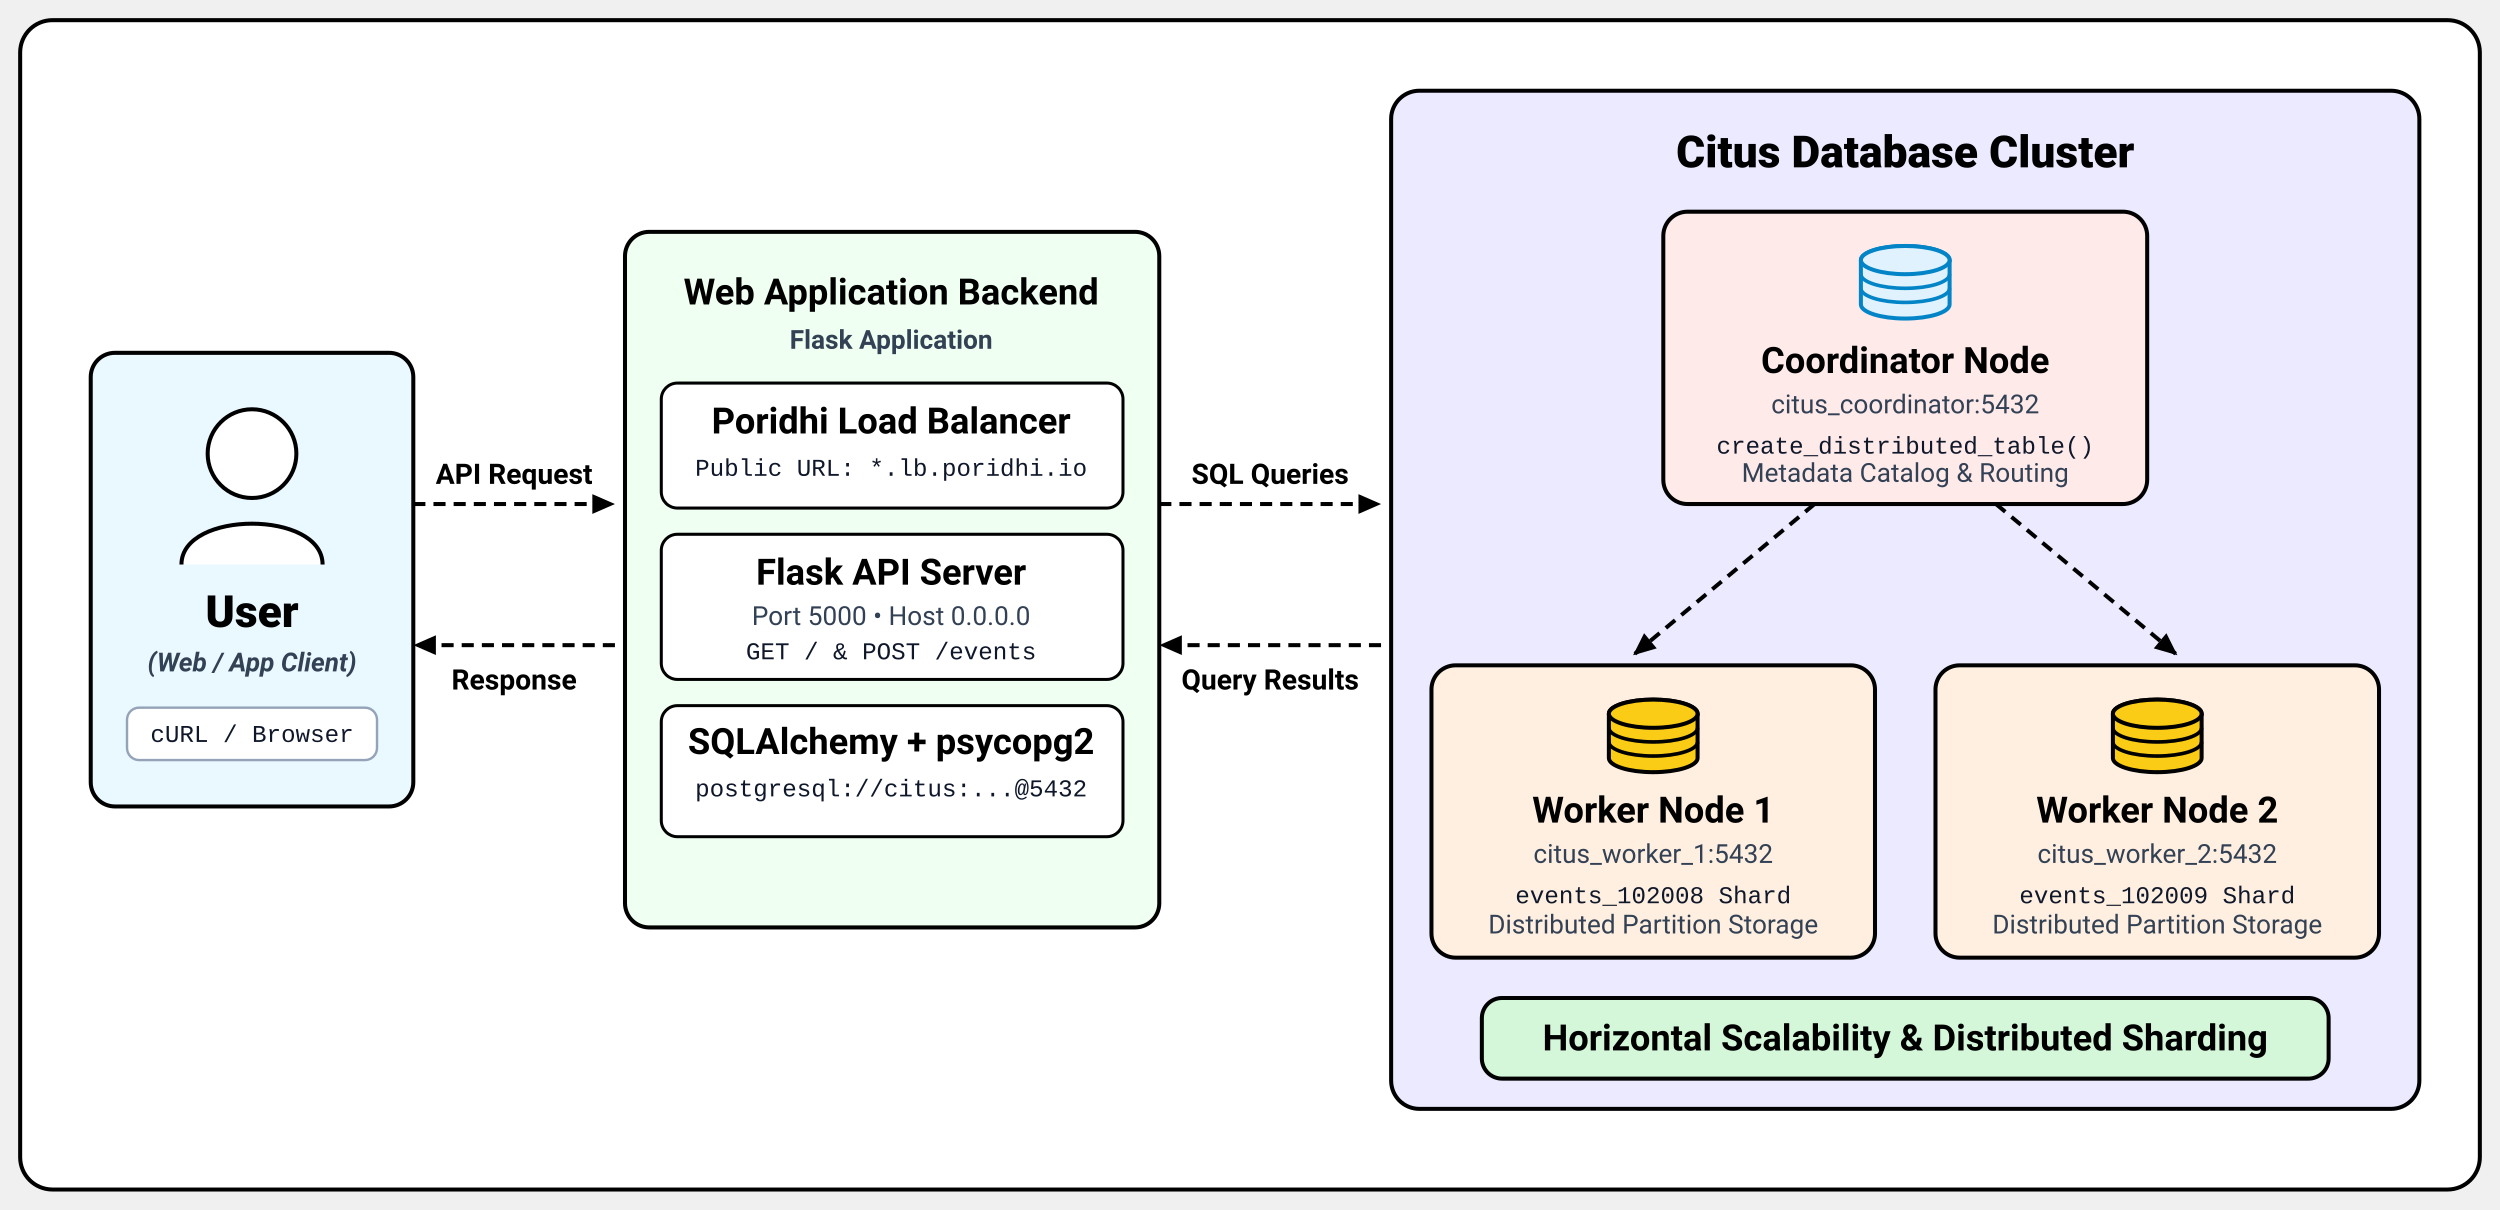
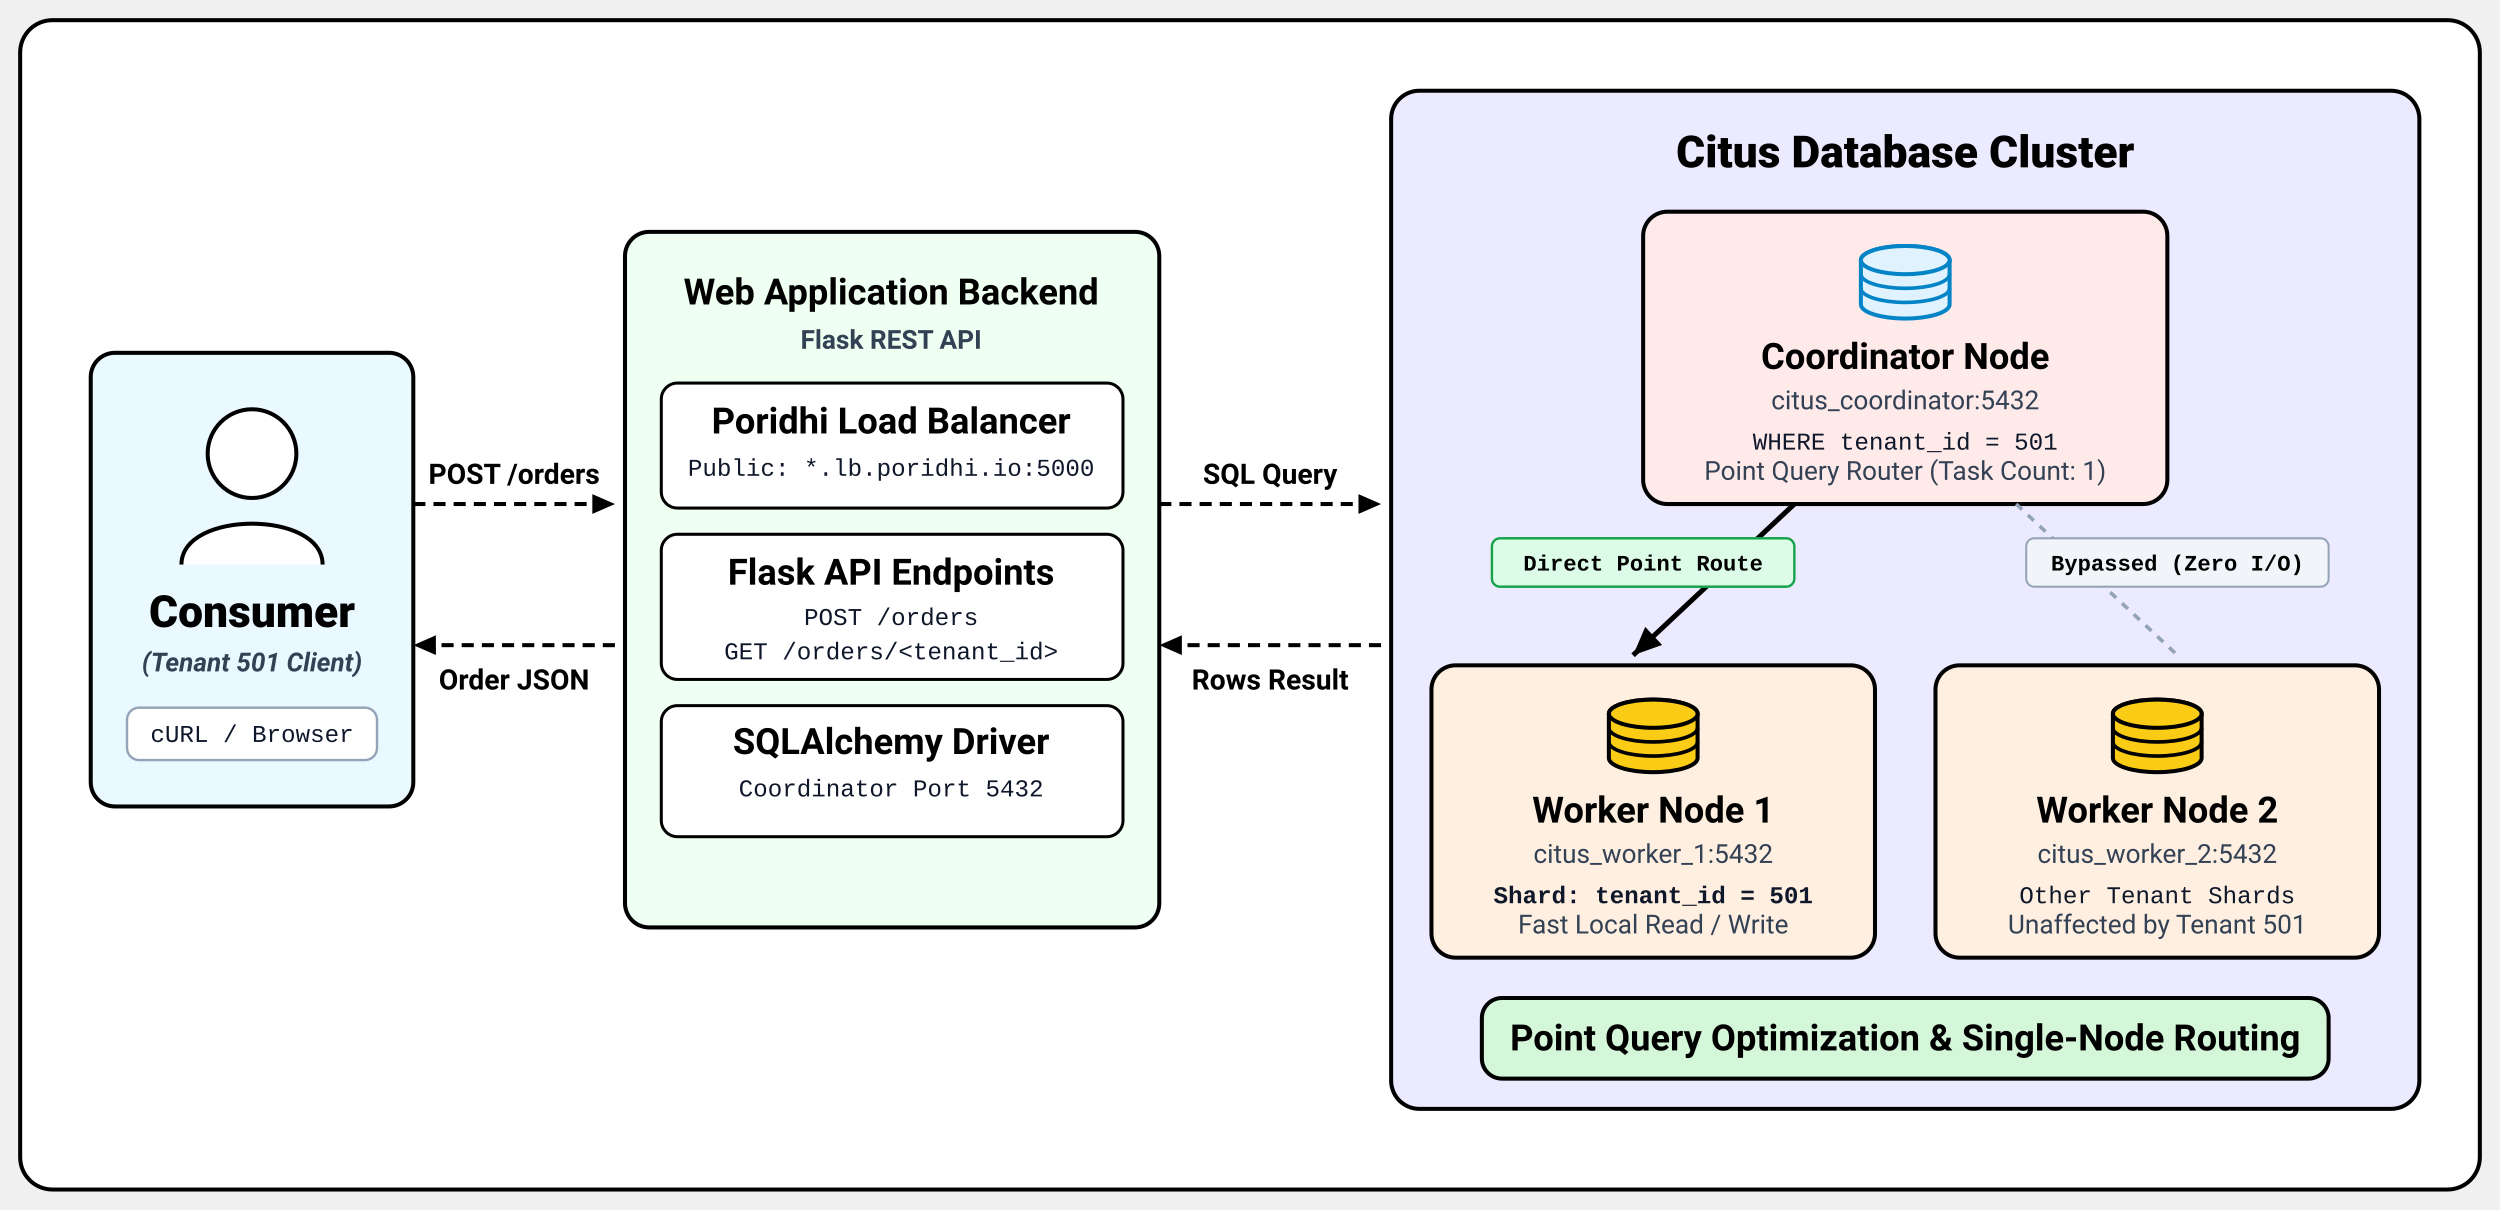
<svg xmlns="http://www.w3.org/2000/svg" viewBox="0 0 1240 600" width="100%" height="auto">
  <defs>
    <style>
      .txt-title { font-family: -apple-system, BlinkMacSystemFont, "Segoe UI", Roboto, Helvetica, Arial, sans-serif; font-size: 22px; font-weight: 800; fill: #000000; }
      .txt-node-title { font-family: -apple-system, BlinkMacSystemFont, "Segoe UI", Roboto, Helvetica, Arial, sans-serif; font-size: 18px; font-weight: 700; fill: #000000; }
      .txt-node-sub { font-family: -apple-system, BlinkMacSystemFont, "Segoe UI", Roboto, Helvetica, Arial, sans-serif; font-size: 13px; fill: #334155; }
      .txt-node-code { font-family: "SFMono-Regular", Consolas, "Liberation Mono", Menlo, monospace; font-size: 12px; fill: #0f172a; }
      .txt-arrow-label { font-family: -apple-system, BlinkMacSystemFont, "Segoe UI", Roboto, Helvetica, Arial, sans-serif; font-size: 14px; font-weight: 700; fill: #000000; }
+       .txt-badge { font-family: "SFMono-Regular", Consolas, "Liberation Mono", Menlo, monospace; font-size: 11px; font-weight: 700; fill: #000000; }
    </style>
    <marker id="arrow" viewBox="0 0 10 10" refX="8" refY="5" markerWidth="7" markerHeight="7" orient="auto-start-reverse">
      <path d="M 0 1.5 L 8 5 L 0 8.5 z" fill="#000000" />
    </marker>
  </defs>
  <rect x="10" y="10" width="1220" height="580" rx="16" fill="#ffffff" stroke="#000000" stroke-width="2" />
  <g transform="translate(45, 175)">
    <rect width="160" height="225" rx="12" fill="#eaf8ff" stroke="#000000" stroke-width="2" />
    <circle cx="80" cy="50" r="22" fill="#ffffff" stroke="#000000" stroke-width="2" />
    <path d="M 45 105 C 45 78, 115 78, 115 105" fill="#ffffff" stroke="#000000" stroke-width="2" />
-     <text x="80" y="136" class="txt-title" text-anchor="middle">User</text>
-     <text x="80" y="158" class="txt-node-sub" font-style="italic" font-weight="600" text-anchor="middle">(Web / App Client)</text>
+     <text x="80" y="136" class="txt-title" text-anchor="middle">Consumer</text>
+     <text x="80" y="158" class="txt-node-sub" font-style="italic" font-weight="600" text-anchor="middle">(Tenant 501 Client)</text>
    <rect x="18" y="176" width="124" height="26" rx="6" fill="#ffffff" stroke="#94a3b8" stroke-width="1.2" />
    <text x="80" y="193" class="txt-node-code" text-anchor="middle">cURL / Browser</text>
  </g>
  <path d="M 205 250 L 305 250" fill="none" stroke="#000000" stroke-width="2" stroke-dasharray="6 4" marker-end="url(#arrow)" />
-   <text x="255" y="240" class="txt-arrow-label" text-anchor="middle">API Request</text>
+   <text x="255" y="240" class="txt-arrow-label" text-anchor="middle">POST /orders</text>
  <path d="M 305 320 L 205 320" fill="none" stroke="#000000" stroke-width="2" stroke-dasharray="6 4" marker-end="url(#arrow)" />
-   <text x="255" y="342" class="txt-arrow-label" text-anchor="middle">Response</text>
+   <text x="255" y="342" class="txt-arrow-label" text-anchor="middle">Order JSON</text>
  <g transform="translate(310, 115)">
    <rect width="265" height="345" rx="12" fill="#effff1" stroke="#000000" stroke-width="2" />
    <text x="132" y="36" class="txt-node-title" text-anchor="middle">Web Application Backend</text>
-     <text x="132" y="58" class="txt-node-sub" font-weight="700" text-anchor="middle">Flask Application</text>
+     <text x="132" y="58" class="txt-node-sub" font-weight="700" text-anchor="middle">Flask REST API</text>
    <g transform="translate(18, 75)">
      <rect width="229" height="62" rx="8" fill="#ffffff" stroke="#000000" stroke-width="1.5" />
      <text x="114" y="25" class="txt-node-title" font-size="14" text-anchor="middle">Poridhi Load Balancer</text>
-       <text x="114" y="46" class="txt-node-code" text-anchor="middle">Public URL: *.lb.poridhi.io</text>
+       <text x="114" y="46" class="txt-node-code" text-anchor="middle">Public: *.lb.poridhi.io:5000</text>
    </g>
    <g transform="translate(18, 150)">
      <rect width="229" height="72" rx="8" fill="#ffffff" stroke="#000000" stroke-width="1.5" />
-       <text x="114" y="25" class="txt-node-title" font-size="15" text-anchor="middle">Flask API Server</text>
-       <text x="114" y="45" class="txt-node-sub" text-anchor="middle">Port 5000 • Host 0.0.0.0</text>
-       <text x="114" y="62" class="txt-node-code" text-anchor="middle">GET / &amp; POST /events</text>
+       <text x="114" y="25" class="txt-node-title" font-size="15" text-anchor="middle">Flask API Endpoints</text>
+       <text x="114" y="45" class="txt-node-code" text-anchor="middle">POST /orders</text>
+       <text x="114" y="62" class="txt-node-code" text-anchor="middle">GET /orders/&lt;tenant_id&gt;</text>
    </g>
    <g transform="translate(18, 235)">
      <rect width="229" height="65" rx="8" fill="#ffffff" stroke="#000000" stroke-width="1.5" />
-       <text x="114" y="24" class="txt-node-title" font-size="14" text-anchor="middle">SQLAlchemy + psycopg2</text>
-       <text x="114" y="45" class="txt-node-code" font-size="11" text-anchor="middle">postgresql://citus:...@5432</text>
+       <text x="114" y="24" class="txt-node-title" font-size="14" text-anchor="middle">SQLAlchemy Driver</text>
+       <text x="114" y="45" class="txt-node-code" font-size="11" text-anchor="middle">Coordinator Port 5432</text>
    </g>
  </g>
  <path d="M 575 250 L 685 250" fill="none" stroke="#000000" stroke-width="2" stroke-dasharray="6 4" marker-end="url(#arrow)" />
-   <text x="630" y="240" class="txt-arrow-label" text-anchor="middle">SQL Queries</text>
+   <text x="630" y="240" class="txt-arrow-label" text-anchor="middle">SQL Query</text>
  <path d="M 685 320 L 575 320" fill="none" stroke="#000000" stroke-width="2" stroke-dasharray="6 4" marker-end="url(#arrow)" />
-   <text x="630" y="342" class="txt-arrow-label" text-anchor="middle">Query Results</text>
+   <text x="630" y="342" class="txt-arrow-label" text-anchor="middle">Rows Result</text>
  <g transform="translate(690, 45)">
    <rect width="510" height="505" rx="14" fill="#ebeaff" stroke="#000000" stroke-width="2" />
    <text x="255" y="38" class="txt-title" text-anchor="middle">Citus Database Cluster</text>
-     <g transform="translate(135, 60)">
-       <rect width="240" height="145" rx="12" fill="#ffeaea" stroke="#000000" stroke-width="2" />
-       <g transform="translate(95, 14)">
+     <g transform="translate(125, 60)">
+       <rect width="260" height="145" rx="12" fill="#ffeaea" stroke="#000000" stroke-width="2" />
+       <g transform="translate(105, 14)">
        <ellipse cx="25" cy="10" rx="22" ry="7" fill="#e0f2fe" stroke="#0284c7" stroke-width="2" />
        <path d="M 3 10 L 3 32 A 22 7 0 0 0 47 32 L 47 10" fill="#e0f2fe" stroke="#0284c7" stroke-width="2" />
        <path d="M 3 17 A 22 7 0 0 0 47 17" fill="none" stroke="#0284c7" stroke-width="1.8" />
        <path d="M 3 24 A 22 7 0 0 0 47 24" fill="none" stroke="#0284c7" stroke-width="1.8" />
        <ellipse cx="25" cy="10" rx="22" ry="7" fill="#e0f2fe" stroke="#0284c7" stroke-width="2" />
      </g>
-       <text x="120" y="80" class="txt-node-title" text-anchor="middle">Coordinator Node</text>
-       <text x="120" y="100" class="txt-node-sub" text-anchor="middle">citus_coordinator:5432</text>
-       <text x="120" y="120" class="txt-node-code" text-anchor="middle">create_distributed_table()</text>
-       <text x="120" y="134" class="txt-node-sub" font-size="11" text-anchor="middle">Metadata Catalog &amp; Routing</text>
+       <text x="130" y="78" class="txt-node-title" text-anchor="middle">Coordinator Node</text>
+       <text x="130" y="98" class="txt-node-sub" text-anchor="middle">citus_coordinator:5432</text>
+       <text x="130" y="118" class="txt-node-code" text-anchor="middle">WHERE tenant_id = 501</text>
+       <text x="130" y="133" class="txt-node-sub" font-size="11" text-anchor="middle">Point Query Router (Task Count: 1)</text>
    </g>
-     <path d="M 210 205 L 120 280" fill="none" stroke="#000000" stroke-width="2" stroke-dasharray="6 4" marker-end="url(#arrow)" />
-     <path d="M 300 205 L 390 280" fill="none" stroke="#000000" stroke-width="2" stroke-dasharray="6 4" marker-end="url(#arrow)" />
+     <path d="M 200 205 L 120 280" fill="none" stroke="#000000" stroke-width="2.5" marker-end="url(#arrow)" />
+     <rect x="50" y="222" width="150" height="24" rx="4" fill="#dcfce7" stroke="#16a34a" stroke-width="1.2" />
+     <text x="125" y="238" class="txt-badge" fill="#15803d" text-anchor="middle">Direct Point Route</text>
+     <path d="M 310 205 L 390 280" fill="none" stroke="#94a3b8" stroke-width="1.8" stroke-dasharray="4 4" />
+     <rect x="315" y="222" width="150" height="24" rx="4" fill="#f1f5f9" stroke="#94a3b8" stroke-width="1" />
+     <text x="390" y="238" class="txt-badge" fill="#64748b" text-anchor="middle">Bypassed (Zero I/O)</text>
    <g transform="translate(20, 285)">
      <rect width="220" height="145" rx="12" fill="#ffefe0" stroke="#000000" stroke-width="2" />
      <g transform="translate(85, 14)">
        <ellipse cx="25" cy="10" rx="22" ry="7" fill="#facc15" stroke="#000000" stroke-width="2" />
        <path d="M 3 10 L 3 32 A 22 7 0 0 0 47 32 L 47 10" fill="#facc15" stroke="#000000" stroke-width="2" />
        <path d="M 3 17 A 22 7 0 0 0 47 17" fill="none" stroke="#000000" stroke-width="1.8" />
        <path d="M 3 24 A 22 7 0 0 0 47 24" fill="none" stroke="#000000" stroke-width="1.8" />
        <ellipse cx="25" cy="10" rx="22" ry="7" fill="#facc15" stroke="#000000" stroke-width="2" />
      </g>
      <text x="110" y="78" class="txt-node-title" text-anchor="middle">Worker Node 1</text>
      <text x="110" y="98" class="txt-node-sub" text-anchor="middle">citus_worker_1:5432</text>
-       <text x="110" y="118" class="txt-node-code" text-anchor="middle">events_102008 Shard</text>
-       <text x="110" y="133" class="txt-node-sub" font-size="11" text-anchor="middle">Distributed Partition Storage</text>
+       <text x="110" y="118" class="txt-node-code" font-weight="700" fill="#15803d" text-anchor="middle">Shard: tenant_id = 501</text>
+       <text x="110" y="133" class="txt-node-sub" font-size="11" text-anchor="middle">Fast Local Read / Write</text>
    </g>
    <g transform="translate(270, 285)">
      <rect width="220" height="145" rx="12" fill="#ffefe0" stroke="#000000" stroke-width="2" />
      <g transform="translate(85, 14)">
        <ellipse cx="25" cy="10" rx="22" ry="7" fill="#facc15" stroke="#000000" stroke-width="2" />
        <path d="M 3 10 L 3 32 A 22 7 0 0 0 47 32 L 47 10" fill="#facc15" stroke="#000000" stroke-width="2" />
        <path d="M 3 17 A 22 7 0 0 0 47 17" fill="none" stroke="#000000" stroke-width="1.8" />
        <path d="M 3 24 A 22 7 0 0 0 47 24" fill="none" stroke="#000000" stroke-width="1.8" />
        <ellipse cx="25" cy="10" rx="22" ry="7" fill="#facc15" stroke="#000000" stroke-width="2" />
      </g>
      <text x="110" y="78" class="txt-node-title" text-anchor="middle">Worker Node 2</text>
      <text x="110" y="98" class="txt-node-sub" text-anchor="middle">citus_worker_2:5432</text>
-       <text x="110" y="118" class="txt-node-code" text-anchor="middle">events_102009 Shard</text>
-       <text x="110" y="133" class="txt-node-sub" font-size="11" text-anchor="middle">Distributed Partition Storage</text>
+       <text x="110" y="118" class="txt-node-code" text-anchor="middle">Other Tenant Shards</text>
+       <text x="110" y="133" class="txt-node-sub" font-size="11" text-anchor="middle">Unaffected by Tenant 501</text>
    </g>
    <g transform="translate(45, 450)">
      <rect width="420" height="40" rx="10" fill="#d4f6d9" stroke="#000000" stroke-width="2" />
-       <text x="210" y="26" class="txt-node-title" font-size="16" text-anchor="middle">Horizontal Scalability &amp; Distributed Sharding</text>
+       <text x="210" y="26" class="txt-node-title" font-size="15" text-anchor="middle">Point Query Optimization &amp; Single-Node Routing</text>
    </g>
  </g>
</svg>
